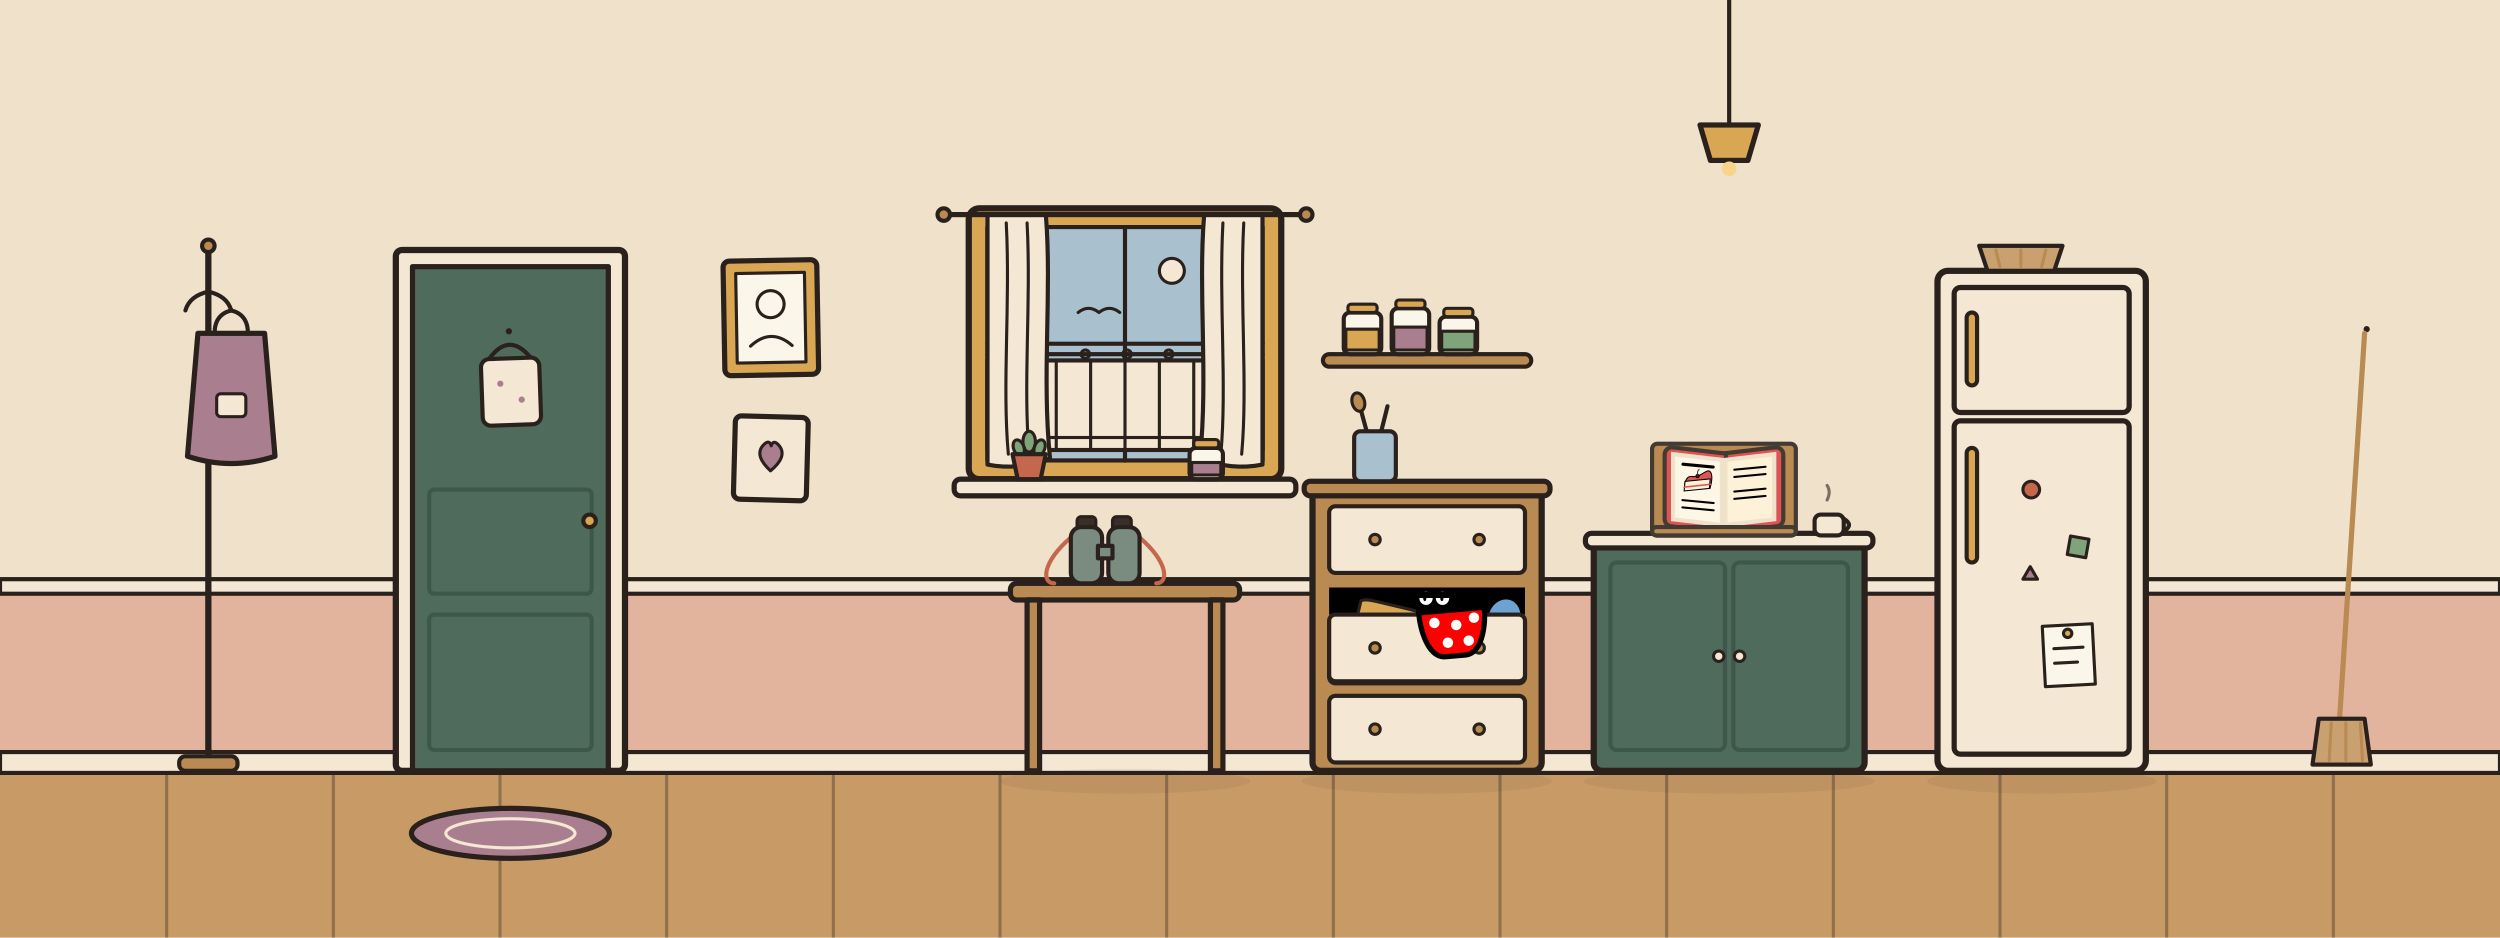
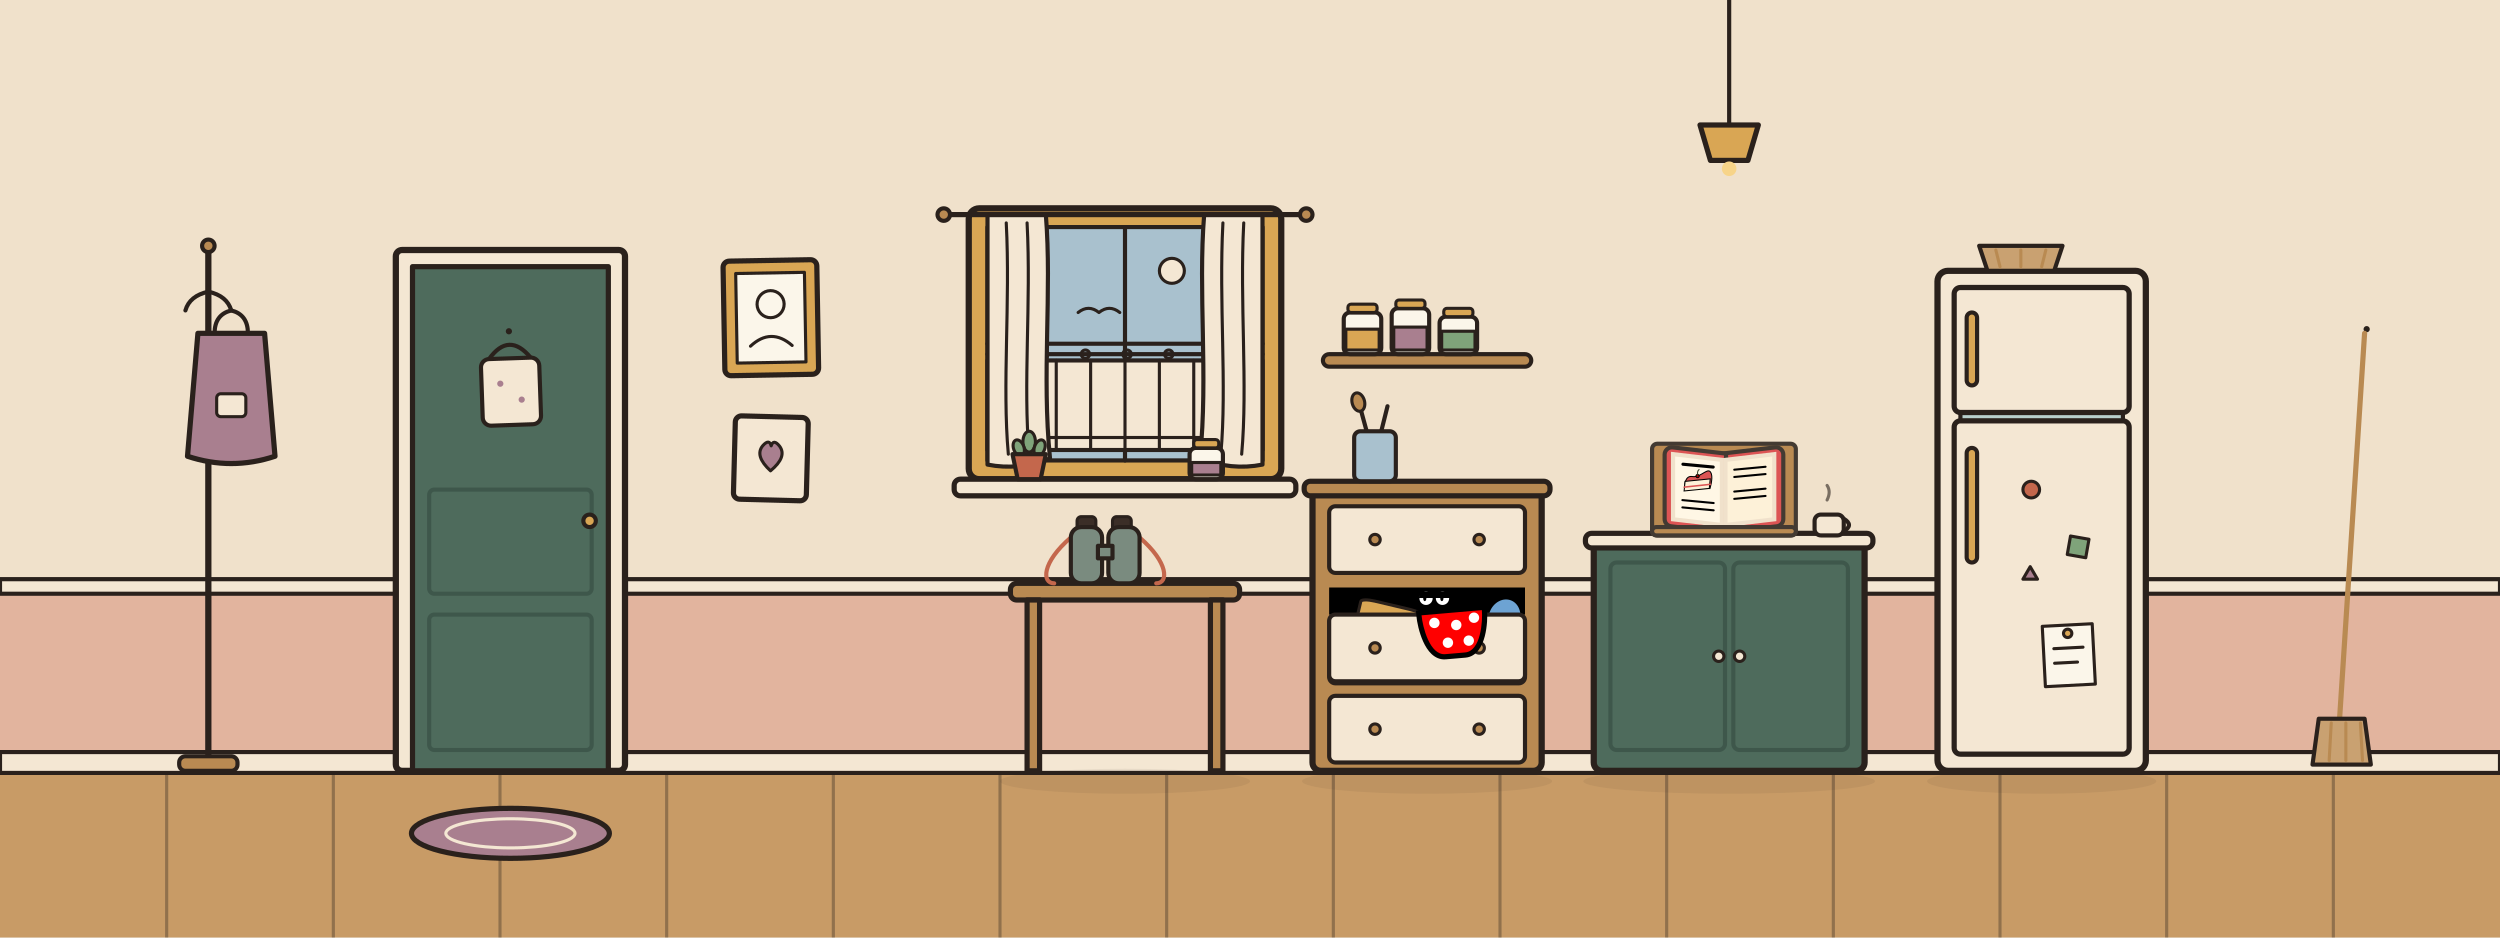
<svg xmlns="http://www.w3.org/2000/svg" width="2400" height="900" viewBox="0 0 2400 900" fill="none">
  <g clip-path="url(#clip0_772_781)">
    <path d="M2400 0H0V740H2400V0Z" fill="#F0E1CB" />
    <path d="M2400 568H0V740H2400V568Z" fill="#E2B49E" />
    <path d="M2400 556H0V570H2400V556Z" fill="#F4E7D3" stroke="#2A211C" stroke-width="4" stroke-linecap="round" stroke-linejoin="round" />
    <path d="M2400 740H0V900H2400V740Z" fill="#C89B66" />
    <path opacity="0.35" d="M160 740V900M320 740V900M480 740V900M640 740V900M800 740V900M960 740V900M1120 740V900M1280 740V900M1440 740V900M1600 740V900M1760 740V900M1920 740V900M2080 740V900M2240 740V900" stroke="#2A211C" stroke-width="3" stroke-linecap="round" stroke-linejoin="round" />
    <path d="M0 740H2400" stroke="#2A211C" stroke-width="5" stroke-linecap="round" stroke-linejoin="round" />
    <path d="M2400 722H0V742H2400V722Z" fill="#F4E7D3" stroke="#2A211C" stroke-width="4" stroke-linecap="round" stroke-linejoin="round" />
    <g opacity="0.07">
      <path d="M1080 762C1146.27 762 1200 756.627 1200 750C1200 743.373 1146.27 738 1080 738C1013.73 738 960 743.373 960 750C960 756.627 1013.73 762 1080 762Z" fill="#2A211C" />
      <path d="M1370 762C1436.27 762 1490 756.627 1490 750C1490 743.373 1436.27 738 1370 738C1303.73 738 1250 743.373 1250 750C1250 756.627 1303.73 762 1370 762Z" fill="#2A211C" />
      <path d="M1660 762C1737.32 762 1800 756.627 1800 750C1800 743.373 1737.32 738 1660 738C1582.68 738 1520 743.373 1520 750C1520 756.627 1582.68 762 1660 762Z" fill="#2A211C" />
      <path d="M1960 762C2020.75 762 2070 756.627 2070 750C2070 743.373 2020.75 738 1960 738C1899.25 738 1850 743.373 1850 750C1850 756.627 1899.25 762 1960 762Z" fill="#2A211C" />
    </g>
    <path d="M490 824C542.467 824 585 813.255 585 800C585 786.745 542.467 776 490 776C437.533 776 395 786.745 395 800C395 813.255 437.533 824 490 824Z" fill="#A97F8F" stroke="#2A211C" stroke-width="5" stroke-linecap="round" stroke-linejoin="round" />
    <path d="M490 814C524.242 814 552 807.732 552 800C552 792.268 524.242 786 490 786C455.758 786 428 792.268 428 800C428 807.732 455.758 814 490 814Z" stroke="#F4E7D3" stroke-width="3" stroke-linecap="round" stroke-linejoin="round" />
    <path id="maria-entry-door" d="M594 240H386C382.686 240 380 242.686 380 246V734C380 737.314 382.686 740 386 740H594C597.314 740 600 737.314 600 734V246C600 242.686 597.314 240 594 240Z" fill="#F4E7D3" stroke="#2A211C" stroke-width="6" stroke-linecap="round" stroke-linejoin="round" />
    <path d="M584 256H396V740H584V256Z" fill="#4E6B5C" stroke="#2A211C" stroke-width="5" stroke-linecap="round" stroke-linejoin="round" />
    <path d="M563 470H417C414.239 470 412 472.239 412 475V565C412 567.761 414.239 570 417 570H563C565.761 570 568 567.761 568 565V475C568 472.239 565.761 470 563 470Z" stroke="#3E574B" stroke-width="4" stroke-linecap="round" stroke-linejoin="round" />
    <path d="M563 590H417C414.239 590 412 592.239 412 595V715C412 717.761 414.239 720 417 720H563C565.761 720 568 717.761 568 715V595C568 592.239 565.761 590 563 590Z" stroke="#3E574B" stroke-width="4" stroke-linecap="round" stroke-linejoin="round" />
    <path d="M488.639 321.024C490.295 320.966 491.591 319.577 491.533 317.921C491.475 316.265 490.086 314.97 488.43 315.028C486.774 315.085 485.479 316.475 485.536 318.13C485.594 319.786 486.983 321.082 488.639 321.024Z" fill="#2A211C" />
    <path d="M469.454 344.708C482.174 326.92 495.499 326.454 509.429 343.312" stroke="#2A211C" stroke-width="4" stroke-linecap="round" stroke-linejoin="round" />
    <path d="M509.43 343.312L469.454 344.708C465.039 344.862 461.584 348.566 461.738 352.982L463.413 400.953C463.568 405.368 467.272 408.823 471.688 408.669L511.663 407.273C516.079 407.119 519.533 403.414 519.379 398.998L517.704 351.028C517.55 346.612 513.845 343.158 509.43 343.312Z" fill="#F4E7D3" stroke="#2A211C" stroke-width="4" stroke-linecap="round" stroke-linejoin="round" />
    <path d="M480.39 371.342C482.046 371.285 483.341 369.895 483.284 368.239C483.226 366.584 481.837 365.288 480.181 365.346C478.525 365.404 477.229 366.793 477.287 368.449C477.345 370.105 478.734 371.4 480.39 371.342Z" fill="#A97F8F" />
    <path d="M500.936 386.635C502.592 386.577 503.887 385.188 503.83 383.532C503.772 381.876 502.383 380.58 500.727 380.638C499.071 380.696 497.775 382.085 497.833 383.741C497.891 385.397 499.28 386.692 500.936 386.635Z" fill="#A97F8F" />
    <path d="M566 506C569.314 506 572 503.314 572 500C572 496.686 569.314 494 566 494C562.686 494 560 496.686 560 500C560 503.314 562.686 506 566 506Z" fill="#D9A654" stroke="#2A211C" stroke-width="4" stroke-linecap="round" stroke-linejoin="round" />
    <path d="M778.034 249.328L700.046 250.689C696.733 250.747 694.094 253.48 694.152 256.793L695.862 354.778C695.92 358.091 698.653 360.73 701.966 360.672L779.954 359.311C783.267 359.253 785.906 356.52 785.848 353.207L784.138 255.222C784.08 251.909 781.347 249.27 778.034 249.328Z" fill="#D9A654" stroke="#2A211C" stroke-width="5" stroke-linecap="round" stroke-linejoin="round" />
    <path d="M772.245 261.431L706.255 262.583L707.756 348.569L773.746 347.418L772.245 261.431Z" fill="#FBF6EA" stroke="#2A211C" stroke-width="3" stroke-linecap="round" stroke-linejoin="round" />
    <path d="M740 305C747.178 304.875 752.896 298.954 752.771 291.775C752.645 284.596 746.724 278.879 739.546 279.004C732.367 279.129 726.649 285.05 726.775 292.229C726.9 299.407 732.821 305.125 740 305Z" stroke="#2A211C" stroke-width="3" stroke-linecap="round" stroke-linejoin="round" />
    <path d="M720.474 332.345C733.596 320.114 746.928 319.881 760.468 331.647" stroke="#2A211C" stroke-width="3" stroke-linecap="round" stroke-linejoin="round" />
    <path d="M770.037 400.773L712.057 399.255C708.744 399.168 705.988 401.783 705.902 405.095L704.121 473.072C704.035 476.385 706.65 479.14 709.962 479.227L767.943 480.745C771.255 480.832 774.011 478.217 774.098 474.905L775.878 406.928C775.964 403.615 773.349 400.86 770.037 400.773Z" fill="#F4E7D3" stroke="#2A211C" stroke-width="5" stroke-linecap="round" stroke-linejoin="round" />
    <path d="M739.685 451.996C729.267 442.387 726.81 434.319 732.316 427.795C736.437 423.234 739.103 423.304 740.314 428.004C741.769 423.374 744.434 423.444 748.311 428.214C753.468 435.018 750.593 442.945 739.685 451.996Z" fill="#A97F8F" stroke="#2A211C" stroke-width="3" stroke-linecap="round" stroke-linejoin="round" />
    <path id="maria-window" d="M1220 200H940C934.477 200 930 204.477 930 210V450C930 455.523 934.477 460 940 460H1220C1225.52 460 1230 455.523 1230 450V210C1230 204.477 1225.52 200 1220 200Z" fill="#D9A654" stroke="#2A211C" stroke-width="6" stroke-linecap="round" stroke-linejoin="round" />
    <path data-time-sky-surface="true" d="M1212 218H948V442H1212V218Z" fill="#A9C1CE" stroke="#2A211C" stroke-width="4" stroke-linecap="round" stroke-linejoin="round" />
    <path d="M1080 218V442M948 330H1212" stroke="#2A211C" stroke-width="4" stroke-linecap="round" stroke-linejoin="round" />
    <path d="M1125 272C1131.63 272 1137 266.627 1137 260C1137 253.373 1131.63 248 1125 248C1118.37 248 1113 253.373 1113 260C1113 266.627 1118.37 272 1125 272Z" fill="#F4E7D3" stroke="#2A211C" stroke-width="3" stroke-linecap="round" stroke-linejoin="round" />
    <path d="M1035 300C1041.67 294.667 1048.33 294.667 1055 300C1061.67 294.667 1068.33 294.667 1075 300" stroke="#2A211C" stroke-width="3" stroke-linecap="round" stroke-linejoin="round" />
    <path d="M948 340H1212" stroke="#2A211C" stroke-width="4" stroke-linecap="round" stroke-linejoin="round" />
    <path d="M962 344C964.209 344 966 342.209 966 340C966 337.791 964.209 336 962 336C959.791 336 958 337.791 958 340C958 342.209 959.791 344 962 344Z" stroke="#2A211C" stroke-width="3" stroke-linecap="round" stroke-linejoin="round" />
    <path d="M1002 344C1004.21 344 1006 342.209 1006 340C1006 337.791 1004.21 336 1002 336C999.791 336 998 337.791 998 340C998 342.209 999.791 344 1002 344Z" stroke="#2A211C" stroke-width="3" stroke-linecap="round" stroke-linejoin="round" />
    <path d="M1042 344C1044.21 344 1046 342.209 1046 340C1046 337.791 1044.21 336 1042 336C1039.79 336 1038 337.791 1038 340C1038 342.209 1039.79 344 1042 344Z" stroke="#2A211C" stroke-width="3" stroke-linecap="round" stroke-linejoin="round" />
    <path d="M1082 344C1084.21 344 1086 342.209 1086 340C1086 337.791 1084.21 336 1082 336C1079.79 336 1078 337.791 1078 340C1078 342.209 1079.79 344 1082 344Z" stroke="#2A211C" stroke-width="3" stroke-linecap="round" stroke-linejoin="round" />
    <path d="M1122 344C1124.21 344 1126 342.209 1126 340C1126 337.791 1124.21 336 1122 336C1119.79 336 1118 337.791 1118 340C1118 342.209 1119.79 344 1122 344Z" stroke="#2A211C" stroke-width="3" stroke-linecap="round" stroke-linejoin="round" />
    <path d="M1162 344C1164.21 344 1166 342.209 1166 340C1166 337.791 1164.21 336 1162 336C1159.79 336 1158 337.791 1158 340C1158 342.209 1159.79 344 1162 344Z" stroke="#2A211C" stroke-width="3" stroke-linecap="round" stroke-linejoin="round" />
    <path d="M1202 344C1204.21 344 1206 342.209 1206 340C1206 337.791 1204.21 336 1202 336C1199.79 336 1198 337.791 1198 340C1198 342.209 1199.79 344 1202 344Z" stroke="#2A211C" stroke-width="3" stroke-linecap="round" stroke-linejoin="round" />
    <path d="M948 346H1212V432H948V346Z" fill="#F4E7D3" stroke="#2A211C" stroke-width="4" stroke-linecap="round" stroke-linejoin="round" />
    <path d="M981 346V432M1014 346V432M1047 346V432M1080 346V432M1113 346V432M1146 346V432M1179 346V432" stroke="#2A211C" stroke-width="3" stroke-linecap="round" stroke-linejoin="round" />
    <path d="M948 420H1212" stroke="#2A211C" stroke-width="3" stroke-linecap="round" stroke-linejoin="round" />
    <path d="M948 206H1004C1010 280 1000 360 1008 440C988 448 968 450 948 446V206Z" fill="#F4E7D3" stroke="#2A211C" stroke-width="4" stroke-linecap="round" stroke-linejoin="round" />
    <path d="M966 214C970 290 962 370 968 436M986 214C990 290 982 370 988 436" stroke="#2A211C" stroke-width="3" stroke-linecap="round" stroke-linejoin="round" />
    <path d="M1212 206H1156C1150 280 1160 360 1152 440C1172 448 1192 450 1212 446V206Z" fill="#F4E7D3" stroke="#2A211C" stroke-width="4" stroke-linecap="round" stroke-linejoin="round" />
    <path d="M1194 214C1190 290 1198 370 1192 436M1174 214C1170 290 1178 370 1172 436" stroke="#2A211C" stroke-width="3" stroke-linecap="round" stroke-linejoin="round" />
    <path d="M912 206H1248" stroke="#2A211C" stroke-width="5" stroke-linecap="round" stroke-linejoin="round" />
    <path d="M906 212C909.314 212 912 209.314 912 206C912 202.686 909.314 200 906 200C902.686 200 900 202.686 900 206C900 209.314 902.686 212 906 212Z" fill="#B98A52" stroke="#2A211C" stroke-width="4" stroke-linecap="round" stroke-linejoin="round" />
    <path d="M1254 212C1257.31 212 1260 209.314 1260 206C1260 202.686 1257.31 200 1254 200C1250.69 200 1248 202.686 1248 206C1248 209.314 1250.69 212 1254 212Z" fill="#B98A52" stroke="#2A211C" stroke-width="4" stroke-linecap="round" stroke-linejoin="round" />
    <path d="M1238 460H922C918.686 460 916 462.686 916 466V470C916 473.314 918.686 476 922 476H1238C1241.31 476 1244 473.314 1244 470V466C1244 462.686 1241.31 460 1238 460Z" fill="#F4E7D3" stroke="#2A211C" stroke-width="5" stroke-linecap="round" stroke-linejoin="round" />
    <path d="M988 434C991.314 434 994 429.523 994 424C994 418.477 991.314 414 988 414C984.686 414 982 418.477 982 424C982 429.523 984.686 434 988 434Z" fill="#7FA37A" stroke="#2A211C" stroke-width="3" stroke-linecap="round" stroke-linejoin="round" />
    <path d="M980.736 437.518C983.331 436.573 984.21 432.442 982.699 428.29C981.187 424.138 977.859 421.538 975.264 422.483C972.669 423.427 971.79 427.558 973.302 431.71C974.813 435.862 978.141 438.462 980.736 437.518Z" fill="#7FA37A" stroke="#2A211C" stroke-width="3" stroke-linecap="round" stroke-linejoin="round" />
    <path d="M995.264 437.518C997.859 438.462 1001.19 435.862 1002.7 431.71C1004.21 427.558 1003.33 423.427 1000.74 422.482C998.142 421.538 994.813 424.138 993.302 428.29C991.791 432.442 992.669 436.573 995.264 437.518Z" fill="#7FA37A" stroke="#2A211C" stroke-width="3" stroke-linecap="round" stroke-linejoin="round" />
    <path d="M972 436H1004L999 460H977L972 436Z" fill="#C4674C" stroke="#2A211C" stroke-width="4" stroke-linecap="round" stroke-linejoin="round" />
    <path d="M1168 430H1148C1144.69 430 1142 432.686 1142 436V454C1142 457.314 1144.69 460 1148 460H1168C1171.31 460 1174 457.314 1174 454V436C1174 432.686 1171.31 430 1168 430Z" fill="#FBF6EA" stroke="#2A211C" stroke-width="4" stroke-linecap="round" stroke-linejoin="round" />
    <path d="M1172 444H1144V456H1172V444Z" fill="#A97F8F" stroke="#2A211C" stroke-width="3" stroke-linecap="round" stroke-linejoin="round" />
    <path d="M1167 422H1149C1147.34 422 1146 423.343 1146 425V427C1146 428.657 1147.34 430 1149 430H1167C1168.66 430 1170 428.657 1170 427V425C1170 423.343 1168.66 422 1167 422Z" fill="#D9A654" stroke="#2A211C" stroke-width="3" stroke-linecap="round" stroke-linejoin="round" />
    <path d="M1184 560H976C972.686 560 970 562.686 970 566V570C970 573.314 972.686 576 976 576H1184C1187.31 576 1190 573.314 1190 570V566C1190 562.686 1187.31 560 1184 560Z" fill="#B98A52" stroke="#2A211C" stroke-width="5" stroke-linecap="round" stroke-linejoin="round" />
    <path d="M998 576H986V740H998V576Z" fill="#B98A52" stroke="#2A211C" stroke-width="5" stroke-linecap="round" stroke-linejoin="round" />
    <path d="M1174 576H1162V740H1174V576Z" fill="#B98A52" stroke="#2A211C" stroke-width="5" stroke-linecap="round" stroke-linejoin="round" />
-     <path d="M1028 516C1000 540 1000 560 1012 560" stroke="#C4674C" stroke-width="4" stroke-linecap="round" stroke-linejoin="round" />
-     <path d="M1094 516C1122 540 1122 560 1110 560" stroke="#C4674C" stroke-width="4" stroke-linecap="round" stroke-linejoin="round" />
-     <path d="M1048 496H1038C1035.79 496 1034 497.791 1034 500V506C1034 508.209 1035.79 510 1038 510H1048C1050.21 510 1052 508.209 1052 506V500C1052 497.791 1050.21 496 1048 496Z" fill="#3B2E27" stroke="#2A211C" stroke-width="3" stroke-linecap="round" stroke-linejoin="round" />
-     <path d="M1082 496H1072C1069.79 496 1068 497.791 1068 500V506C1068 508.209 1069.79 510 1072 510H1082C1084.21 510 1086 508.209 1086 506V500C1086 497.791 1084.21 496 1082 496Z" fill="#3B2E27" stroke="#2A211C" stroke-width="3" stroke-linecap="round" stroke-linejoin="round" />
-     <path d="M1048 506H1038C1032.48 506 1028 510.477 1028 516V550C1028 555.523 1032.48 560 1038 560H1048C1053.52 560 1058 555.523 1058 550V516C1058 510.477 1053.52 506 1048 506Z" fill="#7A8B7F" stroke="#2A211C" stroke-width="4" stroke-linecap="round" stroke-linejoin="round" />
-     <path d="M1084 506H1074C1068.48 506 1064 510.477 1064 516V550C1064 555.523 1068.48 560 1074 560H1084C1089.52 560 1094 555.523 1094 550V516C1094 510.477 1089.52 506 1084 506Z" fill="#7A8B7F" stroke="#2A211C" stroke-width="4" stroke-linecap="round" stroke-linejoin="round" />
-     <path d="M1068 524H1054V536H1068V524Z" fill="#7A8B7F" stroke="#2A211C" stroke-width="4" stroke-linecap="round" stroke-linejoin="round" />
+     <g id="maria-binoculars">
+       <path d="M1028 516C1000 540 1000 560 1012 560" stroke="#C4674C" stroke-width="4" stroke-linecap="round" stroke-linejoin="round" />
+       <path d="M1094 516C1122 540 1122 560 1110 560" stroke="#C4674C" stroke-width="4" stroke-linecap="round" stroke-linejoin="round" />
+       <path d="M1048 496H1038C1035.79 496 1034 497.791 1034 500V506C1034 508.209 1035.79 510 1038 510H1048C1050.21 510 1052 508.209 1052 506V500C1052 497.791 1050.21 496 1048 496Z" fill="#3B2E27" stroke="#2A211C" stroke-width="3" stroke-linecap="round" stroke-linejoin="round" />
+       <path d="M1082 496H1072C1069.79 496 1068 497.791 1068 500V506C1068 508.209 1069.79 510 1072 510H1082C1084.21 510 1086 508.209 1086 506V500C1086 497.791 1084.21 496 1082 496Z" fill="#3B2E27" stroke="#2A211C" stroke-width="3" stroke-linecap="round" stroke-linejoin="round" />
+       <path d="M1048 506H1038C1032.48 506 1028 510.477 1028 516V550C1028 555.523 1032.48 560 1038 560H1048C1053.52 560 1058 555.523 1058 550V516C1058 510.477 1053.52 506 1048 506Z" fill="#7A8B7F" stroke="#2A211C" stroke-width="4" stroke-linecap="round" stroke-linejoin="round" />
+       <path d="M1084 506H1074C1068.48 506 1064 510.477 1064 516V550C1064 555.523 1068.48 560 1074 560H1084C1089.52 560 1094 555.523 1094 550V516C1094 510.477 1089.52 506 1084 506Z" fill="#7A8B7F" stroke="#2A211C" stroke-width="4" stroke-linecap="round" stroke-linejoin="round" />
+       <path d="M1068 524H1054V536H1068V524Z" fill="#7A8B7F" stroke="#2A211C" stroke-width="4" stroke-linecap="round" stroke-linejoin="round" />
+     </g>
    <path d="M1464 340H1276C1272.69 340 1270 342.686 1270 346C1270 349.314 1272.69 352 1276 352H1464C1467.31 352 1470 349.314 1470 346C1470 342.686 1467.31 340 1464 340Z" fill="#B98A52" stroke="#2A211C" stroke-width="4" stroke-linecap="round" stroke-linejoin="round" />
    <path d="M1320 300H1296C1292.69 300 1290 302.686 1290 306V334C1290 337.314 1292.69 340 1296 340H1320C1323.31 340 1326 337.314 1326 334V306C1326 302.686 1323.31 300 1320 300Z" fill="#FBF6EA" stroke="#2A211C" stroke-width="4" stroke-linecap="round" stroke-linejoin="round" />
    <path d="M1324 316H1292V336H1324V316Z" fill="#D9A654" stroke="#2A211C" stroke-width="3" stroke-linecap="round" stroke-linejoin="round" />
    <path d="M1319 292H1297C1295.34 292 1294 293.343 1294 295V297C1294 298.657 1295.34 300 1297 300H1319C1320.66 300 1322 298.657 1322 297V295C1322 293.343 1320.66 292 1319 292Z" fill="#D9A654" stroke="#2A211C" stroke-width="3" stroke-linecap="round" stroke-linejoin="round" />
    <path d="M1366 296H1342C1338.69 296 1336 298.686 1336 302V334C1336 337.314 1338.69 340 1342 340H1366C1369.31 340 1372 337.314 1372 334V302C1372 298.686 1369.31 296 1366 296Z" fill="#FBF6EA" stroke="#2A211C" stroke-width="4" stroke-linecap="round" stroke-linejoin="round" />
    <path d="M1370 314H1338V336H1370V314Z" fill="#A97F8F" stroke="#2A211C" stroke-width="3" stroke-linecap="round" stroke-linejoin="round" />
    <path d="M1365 288H1343C1341.34 288 1340 289.343 1340 291V293C1340 294.657 1341.34 296 1343 296H1365C1366.66 296 1368 294.657 1368 293V291C1368 289.343 1366.66 288 1365 288Z" fill="#D9A654" stroke="#2A211C" stroke-width="3" stroke-linecap="round" stroke-linejoin="round" />
    <path d="M1412 304H1388C1384.69 304 1382 306.686 1382 310V334C1382 337.314 1384.69 340 1388 340H1412C1415.31 340 1418 337.314 1418 334V310C1418 306.686 1415.31 304 1412 304Z" fill="#FBF6EA" stroke="#2A211C" stroke-width="4" stroke-linecap="round" stroke-linejoin="round" />
    <path d="M1416 318H1384V336H1416V318Z" fill="#7FA37A" stroke="#2A211C" stroke-width="3" stroke-linecap="round" stroke-linejoin="round" />
    <path d="M1411 296H1389C1387.34 296 1386 297.343 1386 299V301C1386 302.657 1387.34 304 1389 304H1411C1412.66 304 1414 302.657 1414 301V299C1414 297.343 1412.66 296 1411 296Z" fill="#D9A654" stroke="#2A211C" stroke-width="3" stroke-linecap="round" stroke-linejoin="round" />
    <path d="M1472 470H1268C1263.58 470 1260 473.582 1260 478V732C1260 736.418 1263.58 740 1268 740H1472C1476.42 740 1480 736.418 1480 732V478C1480 473.582 1476.42 470 1472 470Z" fill="#B98A52" stroke="#2A211C" stroke-width="6" stroke-linecap="round" stroke-linejoin="round" />
    <path d="M1482 462H1258C1254.69 462 1252 464.686 1252 468V470C1252 473.314 1254.69 476 1258 476H1482C1485.31 476 1488 473.314 1488 470V468C1488 464.686 1485.31 462 1482 462Z" fill="#B98A52" stroke="#2A211C" stroke-width="5" stroke-linecap="round" stroke-linejoin="round" />
    <path d="M1458 486H1282C1278.69 486 1276 488.686 1276 492V544C1276 547.314 1278.69 550 1282 550H1458C1461.31 550 1464 547.314 1464 544V492C1464 488.686 1461.31 486 1458 486Z" fill="#F4E7D3" stroke="#2A211C" stroke-width="4" stroke-linecap="round" stroke-linejoin="round" />
    <path d="M1320 523C1322.76 523 1325 520.761 1325 518C1325 515.239 1322.76 513 1320 513C1317.24 513 1315 515.239 1315 518C1315 520.761 1317.24 523 1320 523Z" fill="#B98A52" stroke="#2A211C" stroke-width="3" stroke-linecap="round" stroke-linejoin="round" />
    <path d="M1420 523C1422.76 523 1425 520.761 1425 518C1425 515.239 1422.76 513 1420 513C1417.24 513 1415 515.239 1415 518C1415 520.761 1417.24 523 1420 523Z" fill="#B98A52" stroke="#2A211C" stroke-width="3" stroke-linecap="round" stroke-linejoin="round" />
    <path opacity="0.35" d="M1464 566H1276V592H1464V566Z" fill="#3B2E27" />
    <path d="M1316 584C1320.42 584 1324 580.418 1324 576C1324 571.582 1320.42 568 1316 568C1311.58 568 1308 571.582 1308 576C1308 580.418 1311.58 584 1316 584Z" fill="#A97F8F" stroke="#2A211C" stroke-width="3" stroke-linecap="round" stroke-linejoin="round" />
    <path d="M1324 576C1330.67 578.667 1336 582 1340 586" stroke="#2A211C" stroke-width="3" stroke-linecap="round" stroke-linejoin="round" />
    <path d="M1364 580C1366.21 580 1368 578.209 1368 576C1368 573.791 1366.21 572 1364 572C1361.79 572 1360 573.791 1360 576C1360 578.209 1361.79 580 1364 580Z" stroke="#2A211C" stroke-width="3" stroke-linecap="round" stroke-linejoin="round" />
    <path d="M1368 576H1382M1378 576V581M1372 576V580" stroke="#2A211C" stroke-width="3" stroke-linecap="round" stroke-linejoin="round" />
    <path d="M1405 566H1397C1395.34 566 1394 567.343 1394 569V579C1394 580.657 1395.34 582 1397 582H1405C1406.66 582 1408 580.657 1408 579V569C1408 567.343 1406.66 566 1405 566Z" fill="#D9A654" stroke="#2A211C" stroke-width="3" stroke-linecap="round" stroke-linejoin="round" />
    <path d="M1458 592H1282C1278.69 592 1276 594.686 1276 598V650C1276 653.314 1278.69 656 1282 656H1458C1461.31 656 1464 653.314 1464 650V598C1464 594.686 1461.31 592 1458 592Z" fill="#F4E7D3" stroke="#2A211C" stroke-width="4" stroke-linecap="round" stroke-linejoin="round" />
    <path d="M1320 629C1322.76 629 1325 626.761 1325 624C1325 621.239 1322.76 619 1320 619C1317.24 619 1315 621.239 1315 624C1315 626.761 1317.24 629 1320 629Z" fill="#B98A52" stroke="#2A211C" stroke-width="3" stroke-linecap="round" stroke-linejoin="round" />
    <path d="M1420 629C1422.76 629 1425 626.761 1425 624C1425 621.239 1422.76 619 1420 619C1417.24 619 1415 621.239 1415 624C1415 626.761 1417.24 629 1420 629Z" fill="#B98A52" stroke="#2A211C" stroke-width="3" stroke-linecap="round" stroke-linejoin="round" />
    <path d="M1458 668H1282C1278.69 668 1276 670.686 1276 674V726C1276 729.314 1278.69 732 1282 732H1458C1461.31 732 1464 729.314 1464 726V674C1464 670.686 1461.31 668 1458 668Z" fill="#F4E7D3" stroke="#2A211C" stroke-width="4" stroke-linecap="round" stroke-linejoin="round" />
    <path d="M1320 705C1322.76 705 1325 702.761 1325 700C1325 697.239 1322.76 695 1320 695C1317.24 695 1315 697.239 1315 700C1315 702.761 1317.24 705 1320 705Z" fill="#B98A52" stroke="#2A211C" stroke-width="3" stroke-linecap="round" stroke-linejoin="round" />
    <path d="M1420 705C1422.76 705 1425 702.761 1425 700C1425 697.239 1422.76 695 1420 695C1417.24 695 1415 697.239 1415 700C1415 702.761 1417.24 705 1420 705Z" fill="#B98A52" stroke="#2A211C" stroke-width="3" stroke-linecap="round" stroke-linejoin="round" />
    <path d="M1312 414L1306 392" stroke="#2A211C" stroke-width="4" stroke-linecap="round" stroke-linejoin="round" />
    <path d="M1306.33 394.693C1309.53 393.836 1311.08 389.248 1309.8 384.447C1308.51 379.646 1304.87 376.449 1301.67 377.307C1298.47 378.164 1296.92 382.752 1298.2 387.553C1299.49 392.354 1303.13 395.551 1306.33 394.693Z" fill="#B98A52" stroke="#2A211C" stroke-width="3" stroke-linecap="round" stroke-linejoin="round" />
    <path d="M1326 414L1332 390" stroke="#2A211C" stroke-width="4" stroke-linecap="round" stroke-linejoin="round" />
    <path d="M1334 414H1306C1302.69 414 1300 416.686 1300 420V456C1300 459.314 1302.69 462 1306 462H1334C1337.31 462 1340 459.314 1340 456V420C1340 416.686 1337.31 414 1334 414Z" fill="#A9C1CE" stroke="#2A211C" stroke-width="4" stroke-linecap="round" stroke-linejoin="round" />
    <path d="M1660 0V120" stroke="#2A211C" stroke-width="4" stroke-linecap="round" stroke-linejoin="round" />
    <path d="M1632 120H1688L1678 154H1642L1632 120Z" fill="#D9A654" stroke="#2A211C" stroke-width="5" stroke-linecap="round" stroke-linejoin="round" />
    <path d="M1660 169C1663.87 169 1667 165.866 1667 162C1667 158.134 1663.87 155 1660 155C1656.13 155 1653 158.134 1653 162C1653 165.866 1656.13 169 1660 169Z" fill="#F7D489" />
    <path d="M1782 520H1538C1533.58 520 1530 523.582 1530 528V732C1530 736.418 1533.58 740 1538 740H1782C1786.42 740 1790 736.418 1790 732V528C1790 523.582 1786.42 520 1782 520Z" fill="#4E6B5C" stroke="#2A211C" stroke-width="6" stroke-linecap="round" stroke-linejoin="round" />
    <path d="M1792 512H1528C1524.69 512 1522 514.686 1522 518V520C1522 523.314 1524.69 526 1528 526H1792C1795.31 526 1798 523.314 1798 520V518C1798 514.686 1795.31 512 1792 512Z" fill="#F4E7D3" stroke="#2A211C" stroke-width="5" stroke-linecap="round" stroke-linejoin="round" />
    <path d="M1650 540H1552C1548.69 540 1546 542.686 1546 546V714C1546 717.314 1548.69 720 1552 720H1650C1653.31 720 1656 717.314 1656 714V546C1656 542.686 1653.31 540 1650 540Z" stroke="#3E574B" stroke-width="4" stroke-linecap="round" stroke-linejoin="round" />
    <path d="M1768 540H1670C1666.69 540 1664 542.686 1664 546V714C1664 717.314 1666.69 720 1670 720H1768C1771.31 720 1774 717.314 1774 714V546C1774 542.686 1771.31 540 1768 540Z" stroke="#3E574B" stroke-width="4" stroke-linecap="round" stroke-linejoin="round" />
    <path d="M1650 635C1652.76 635 1655 632.761 1655 630C1655 627.239 1652.76 625 1650 625C1647.24 625 1645 627.239 1645 630C1645 632.761 1647.24 635 1650 635Z" fill="#F4E7D3" stroke="#2A211C" stroke-width="3" stroke-linecap="round" stroke-linejoin="round" />
    <path d="M1670 635C1672.76 635 1675 632.761 1675 630C1675 627.239 1672.76 625 1670 625C1667.24 625 1665 627.239 1665 630C1665 632.761 1667.24 635 1670 635Z" fill="#F4E7D3" stroke="#2A211C" stroke-width="3" stroke-linecap="round" stroke-linejoin="round" />
    <path opacity="0.6" d="M1754 480C1756.67 474.667 1756.67 470 1754 466" stroke="#2A211C" stroke-width="3" stroke-linecap="round" stroke-linejoin="round" />
    <path d="M1764 494H1748C1744.69 494 1742 496.686 1742 500V508C1742 511.314 1744.69 514 1748 514H1764C1767.31 514 1770 511.314 1770 508V500C1770 496.686 1767.31 494 1764 494Z" fill="#F4E7D3" stroke="#2A211C" stroke-width="4" stroke-linecap="round" stroke-linejoin="round" />
    <path d="M1770 498C1776.67 502 1776.67 506 1770 510" stroke="#2A211C" stroke-width="4" stroke-linecap="round" stroke-linejoin="round" />
-     <path d="M2050 260H1870C1864.48 260 1860 264.477 1860 270V730C1860 735.523 1864.48 740 1870 740H2050C2055.52 740 2060 735.523 2060 730V270C2060 264.477 2055.52 260 2050 260Z" fill="#F4E7D3" stroke="#2A211C" stroke-width="6" stroke-linecap="round" stroke-linejoin="round" />
-     <path d="M2038 276H1882C1878.69 276 1876 278.686 1876 282V390C1876 393.314 1878.69 396 1882 396H2038C2041.31 396 2044 393.314 2044 390V282C2044 278.686 2041.31 276 2038 276Z" fill="#F4E7D3" stroke="#2A211C" stroke-width="5" stroke-linecap="round" stroke-linejoin="round" />
-     <path d="M1898 305C1898 302.239 1895.76 300 1893 300C1890.24 300 1888 302.239 1888 305V365C1888 367.761 1890.24 370 1893 370C1895.76 370 1898 367.761 1898 365V305Z" fill="#D9A654" stroke="#2A211C" stroke-width="4" stroke-linecap="round" stroke-linejoin="round" />
-     <path d="M2038 404H1882C1878.69 404 1876 406.686 1876 410V718C1876 721.314 1878.69 724 1882 724H2038C2041.31 724 2044 721.314 2044 718V410C2044 406.686 2041.31 404 2038 404Z" fill="#F4E7D3" stroke="#2A211C" stroke-width="5" stroke-linecap="round" stroke-linejoin="round" />
-     <path d="M1898 435C1898 432.239 1895.76 430 1893 430C1890.24 430 1888 432.239 1888 435V535C1888 537.761 1890.24 540 1893 540C1895.76 540 1898 537.761 1898 535V435Z" fill="#D9A654" stroke="#2A211C" stroke-width="4" stroke-linecap="round" stroke-linejoin="round" />
-     <path d="M1950 478C1954.42 478 1958 474.418 1958 470C1958 465.582 1954.42 462 1950 462C1945.58 462 1942 465.582 1942 470C1942 474.418 1945.58 478 1950 478Z" fill="#C4674C" stroke="#2A211C" stroke-width="3" stroke-linecap="round" stroke-linejoin="round" />
-     <path d="M2005.43 517.7L1987.7 514.574L1984.57 532.301L2002.3 535.426L2005.43 517.7Z" fill="#7FA37A" stroke="#2A211C" stroke-width="3" stroke-linecap="round" stroke-linejoin="round" />
-     <path d="M1942 556H1956L1949 544L1942 556Z" fill="#A97F8F" stroke="#2A211C" stroke-width="3" stroke-linecap="round" stroke-linejoin="round" />
-     <path d="M2008.5 598.782L1960.57 601.294L1963.6 659.215L2011.54 656.703L2008.5 598.782Z" fill="#FBF6EA" stroke="#2A211C" stroke-width="3" stroke-linecap="round" stroke-linejoin="round" />
-     <path d="M1971.71 622.741L1999.67 621.276M1972.44 636.722L1994.41 635.57" stroke="#2A211C" stroke-width="3" stroke-linecap="round" stroke-linejoin="round" />
-     <path d="M1985.16 612.022C1987.37 611.906 1989.06 610.024 1988.95 607.818C1988.83 605.612 1986.95 603.917 1984.74 604.033C1982.54 604.148 1980.84 606.031 1980.96 608.237C1981.07 610.443 1982.96 612.137 1985.16 612.022Z" fill="#D9A654" stroke="#2A211C" stroke-width="3" stroke-linecap="round" stroke-linejoin="round" />
-     <path d="M1900 236H1980L1972 260H1908L1900 236Z" fill="#C9A171" stroke="#2A211C" stroke-width="4" stroke-linecap="round" stroke-linejoin="round" />
-     <path d="M1916 240L1920 256M1940 240V256M1964 240L1960 256" stroke="#B98A52" stroke-width="3" stroke-linecap="round" stroke-linejoin="round" />
+     <g id="maria-fridge">
+       <path d="M2050 260H1870C1864.48 260 1860 264.477 1860 270V730C1860 735.523 1864.48 740 1870 740H2050C2055.52 740 2060 735.523 2060 730V270C2060 264.477 2055.52 260 2050 260Z" fill="#F4E7D3" stroke="#2A211C" stroke-width="6" stroke-linecap="round" stroke-linejoin="round" />
+       <g id="fridge-interior">
+         <path d="M2038 278H1882V716H2038V278Z" fill="#B7CFCC" stroke="#2A211C" stroke-width="4" />
+         <path d="M1884 390H2036M1884 515H2036M1884 630H2036" stroke="#F4E7D3" stroke-width="7" />
+       </g>
+       <g id="fridge-upper-door">
+         <path d="M2038 276H1882C1878.69 276 1876 278.686 1876 282V390C1876 393.314 1878.69 396 1882 396H2038C2041.31 396 2044 393.314 2044 390V282C2044 278.686 2041.31 276 2038 276Z" fill="#F4E7D3" stroke="#2A211C" stroke-width="5" stroke-linecap="round" stroke-linejoin="round" />
+         <path d="M1898 305C1898 302.239 1895.76 300 1893 300C1890.24 300 1888 302.239 1888 305V365C1888 367.761 1890.24 370 1893 370C1895.76 370 1898 367.761 1898 365V305Z" fill="#D9A654" stroke="#2A211C" stroke-width="4" stroke-linecap="round" stroke-linejoin="round" />
+       </g>
+       <g id="fridge-lower-door">
+         <path d="M2038 404H1882C1878.69 404 1876 406.686 1876 410V718C1876 721.314 1878.69 724 1882 724H2038C2041.31 724 2044 721.314 2044 718V410C2044 406.686 2041.31 404 2038 404Z" fill="#F4E7D3" stroke="#2A211C" stroke-width="5" stroke-linecap="round" stroke-linejoin="round" />
+         <path d="M1898 435C1898 432.239 1895.76 430 1893 430C1890.24 430 1888 432.239 1888 435V535C1888 537.761 1890.24 540 1893 540C1895.76 540 1898 537.761 1898 535V435Z" fill="#D9A654" stroke="#2A211C" stroke-width="4" stroke-linecap="round" stroke-linejoin="round" />
+         <path d="M1950 478C1954.42 478 1958 474.418 1958 470C1958 465.582 1954.42 462 1950 462C1945.58 462 1942 465.582 1942 470C1942 474.418 1945.58 478 1950 478Z" fill="#C4674C" stroke="#2A211C" stroke-width="3" stroke-linecap="round" stroke-linejoin="round" />
+         <path d="M2005.43 517.7L1987.7 514.574L1984.57 532.301L2002.3 535.426L2005.43 517.7Z" fill="#7FA37A" stroke="#2A211C" stroke-width="3" stroke-linecap="round" stroke-linejoin="round" />
+         <path d="M1942 556H1956L1949 544L1942 556Z" fill="#A97F8F" stroke="#2A211C" stroke-width="3" stroke-linecap="round" stroke-linejoin="round" />
+         <path d="M2008.5 598.782L1960.57 601.294L1963.6 659.215L2011.54 656.703L2008.5 598.782Z" fill="#FBF6EA" stroke="#2A211C" stroke-width="3" stroke-linecap="round" stroke-linejoin="round" />
+         <path d="M1971.71 622.741L1999.67 621.276M1972.44 636.722L1994.41 635.57" stroke="#2A211C" stroke-width="3" stroke-linecap="round" stroke-linejoin="round" />
+         <path d="M1985.16 612.022C1987.37 611.906 1989.06 610.024 1988.95 607.818C1988.83 605.612 1986.95 603.917 1984.74 604.033C1982.54 604.148 1980.84 606.031 1980.96 608.237C1981.07 610.443 1982.96 612.137 1985.16 612.022Z" fill="#D9A654" stroke="#2A211C" stroke-width="3" stroke-linecap="round" stroke-linejoin="round" />
+       </g>
+       <path d="M1900 236H1980L1972 260H1908L1900 236Z" fill="#C9A171" stroke="#2A211C" stroke-width="4" stroke-linecap="round" stroke-linejoin="round" />
+       <path d="M1916 240L1920 256M1940 240V256M1964 240L1960 256" stroke="#B98A52" stroke-width="3" stroke-linecap="round" stroke-linejoin="round" />
+     </g>
    <path d="M200 240V726" stroke="#2A211C" stroke-width="6" stroke-linecap="round" stroke-linejoin="round" />
    <path d="M200 242C203.314 242 206 239.314 206 236C206 232.686 203.314 230 200 230C196.686 230 194 232.686 194 236C194 239.314 196.686 242 200 242Z" fill="#B98A52" stroke="#2A211C" stroke-width="4" stroke-linecap="round" stroke-linejoin="round" />
    <path d="M178 298C180.667 288.667 188 282.667 200 280C212 282.667 219.333 288.667 222 298" stroke="#2A211C" stroke-width="4" stroke-linecap="round" stroke-linejoin="round" />
    <path d="M222 726H178C174.686 726 172 728.686 172 732V734C172 737.314 174.686 740 178 740H222C225.314 740 228 737.314 228 734V732C228 728.686 225.314 726 222 726Z" fill="#B98A52" stroke="#2A211C" stroke-width="4" stroke-linecap="round" stroke-linejoin="round" />
    <path d="M206 320C206 308 211.333 300.667 222 298C232.667 300.667 238 308 238 320" stroke="#2A211C" stroke-width="4" stroke-linecap="round" stroke-linejoin="round" />
    <path d="M190 320H254L264 438C236 447.333 208 447.333 180 438L190 320Z" fill="#A97F8F" stroke="#2A211C" stroke-width="5" stroke-linecap="round" stroke-linejoin="round" />
    <path d="M232 378H212C209.791 378 208 379.791 208 382V396C208 398.209 209.791 400 212 400H232C234.209 400 236 398.209 236 396V382C236 379.791 234.209 378 232 378Z" fill="#F4E7D3" stroke="#2A211C" stroke-width="3" stroke-linecap="round" stroke-linejoin="round" />
    <path d="M2272 319C2273.66 319 2275 317.657 2275 316C2275 314.343 2273.66 313 2272 313C2270.34 313 2269 314.343 2269 316C2269 317.657 2270.34 319 2272 319Z" fill="#2A211C" />
    <path d="M2270 320L2246 690" stroke="#B98A52" stroke-width="5" stroke-linecap="round" stroke-linejoin="round" />
    <path d="M2226 690H2270L2276 734H2220L2226 690Z" fill="#C9A171" stroke="#2A211C" stroke-width="4" stroke-linecap="round" stroke-linejoin="round" />
    <path d="M2238 694L2236 730M2252 694V730M2266 694L2268 730" stroke="#B98A52" stroke-width="3" stroke-linecap="round" stroke-linejoin="round" />
    <g id="junk-drawer">
      <path d="M1464 564H1276V590H1464V564Z" fill="black" />
      <path d="M1353.39 585.016L1319.75 577.057C1312.79 575.409 1306.79 575.542 1306.36 577.354L1303.78 588.289C1303.35 590.101 1308.65 592.906 1315.61 594.554L1349.25 602.513C1356.21 604.161 1362.21 604.028 1362.64 602.216L1365.22 591.281C1365.65 589.469 1360.35 586.664 1353.39 585.016Z" fill="#D9A654" stroke="#2A211C" stroke-width="3" stroke-linecap="round" stroke-linejoin="round" />
      <ellipse cx="1444.23" cy="592.684" rx="15" ry="17.5" transform="rotate(20.7838 1444.23 592.684)" fill="#6DA3D3" />
      <circle cx="6.382" cy="6.382" r="6.382" transform="matrix(-1 0 0 1 1391.18 568)" fill="white" />
      <circle cx="6.382" cy="6.382" r="6.382" transform="matrix(-1 0 0 1 1375.37 568)" fill="white" />
      <ellipse cx="1.52" cy="2.735" rx="1.52" ry="2.735" transform="matrix(-1 0 0 1 1385.71 571.647)" fill="black" />
      <ellipse cx="1.52" cy="2.735" rx="1.52" ry="2.735" transform="matrix(-1 0 0 1 1369.29 571.647)" fill="black" />
      <path d="M1393 568H1363.52L1362 574.078H1393V568Z" fill="black" />
      <path d="M1458 590H1282C1278.69 590 1276 592.686 1276 596V648C1276 651.314 1278.69 654 1282 654H1458C1461.31 654 1464 651.314 1464 648V596C1464 592.686 1461.31 590 1458 590Z" fill="#F4E7D3" stroke="#2A211C" stroke-width="4" stroke-linecap="round" stroke-linejoin="round" />
      <path d="M1320 627C1322.76 627 1325 624.761 1325 622C1325 619.239 1322.76 617 1320 617C1317.24 617 1315 619.239 1315 622C1315 624.761 1317.24 627 1320 627Z" fill="#B98A52" stroke="#2A211C" stroke-width="3" stroke-linecap="round" stroke-linejoin="round" />
      <path d="M1420 627C1422.76 627 1425 624.761 1425 622C1425 619.239 1422.76 617 1420 617C1417.24 617 1415 619.239 1415 622C1415 624.761 1417.24 627 1420 627Z" fill="#B98A52" stroke="#2A211C" stroke-width="3" stroke-linecap="round" stroke-linejoin="round" />
      <path d="M1387.73 630.484C1383.09 630.884 1379.17 629.001 1376.03 626.058C1372.92 623.155 1370.46 619.139 1368.54 614.919C1364.7 606.476 1362.7 596.539 1362.21 590.909L1362 588.418L1424.87 583L1425.08 585.491C1425.57 591.121 1425.3 601.253 1422.96 610.229C1421.79 614.716 1420.05 619.093 1417.49 622.484C1414.89 625.923 1411.36 628.448 1406.72 628.848L1387.73 630.484Z" fill="#FF0000" />
      <path d="M1387.73 630.484L1387.94 632.975V632.975L1387.73 630.484ZM1376.03 626.058L1374.32 627.884L1374.32 627.884L1376.03 626.058ZM1368.54 614.919L1366.27 615.955L1366.27 615.955L1368.54 614.919ZM1362.21 590.909L1364.7 590.694L1362.21 590.909ZM1362 588.418L1361.78 585.927L1359.29 586.142L1359.51 588.633L1362 588.418ZM1424.87 583L1427.36 582.785L1427.14 580.294L1424.65 580.509L1424.87 583ZM1422.96 610.229L1425.38 610.861L1425.38 610.861L1422.96 610.229ZM1417.49 622.484L1419.48 623.991L1419.48 623.991L1417.49 622.484ZM1406.72 628.848L1406.93 631.339L1406.93 631.339L1406.72 628.848ZM1387.73 630.484L1387.51 627.994C1383.75 628.318 1380.51 626.825 1377.73 624.232L1376.03 626.058L1374.32 627.884C1377.84 631.177 1382.42 633.451 1387.94 632.975L1387.73 630.484ZM1376.03 626.058L1377.73 624.232C1374.96 621.64 1372.67 617.951 1370.82 613.883L1368.54 614.919L1366.27 615.955C1368.26 620.328 1370.88 624.669 1374.32 627.884L1376.03 626.058ZM1368.54 614.919L1370.82 613.883C1367.11 605.747 1365.17 596.097 1364.7 590.694L1362.21 590.909L1359.72 591.124C1360.23 596.981 1362.28 607.205 1366.27 615.955L1368.54 614.919ZM1362.21 590.909L1364.7 590.694L1364.49 588.204L1362 588.418L1359.51 588.633L1359.72 591.124L1362.21 590.909ZM1362 588.418L1362.21 590.909L1425.08 585.491L1424.87 583L1424.65 580.509L1361.78 585.927L1362 588.418ZM1424.87 583L1422.38 583.215L1422.59 585.705L1425.08 585.491L1427.57 585.276L1427.36 582.785L1424.87 583ZM1425.08 585.491L1422.59 585.705C1423.06 591.108 1422.8 600.948 1420.54 609.598L1422.96 610.229L1425.38 610.861C1427.8 601.558 1428.08 591.133 1427.57 585.276L1425.08 585.491ZM1422.96 610.229L1420.54 609.598C1419.41 613.922 1417.78 617.95 1415.49 620.978L1417.49 622.484L1419.48 623.991C1422.32 620.236 1424.16 615.51 1425.38 610.861L1422.96 610.229ZM1417.49 622.484L1415.49 620.978C1413.21 624.007 1410.26 626.033 1406.5 626.357L1406.72 628.848L1406.93 631.339C1412.45 630.863 1416.58 627.838 1419.48 623.991L1417.49 622.484ZM1406.72 628.848L1406.5 626.357L1387.51 627.994L1387.73 630.484L1387.94 632.975L1406.93 631.339L1406.72 628.848Z" fill="black" />
      <path d="M1390 622C1392.76 622 1395 619.761 1395 617C1395 614.239 1392.76 612 1390 612C1387.24 612 1385 614.239 1385 617C1385 619.761 1387.24 622 1390 622Z" fill="white" />
      <path d="M1410 620C1412.76 620 1415 617.761 1415 615C1415 612.239 1412.76 610 1410 610C1407.24 610 1405 612.239 1405 615C1405 617.761 1407.24 620 1410 620Z" fill="white" />
      <path d="M1377 603C1379.76 603 1382 600.761 1382 598C1382 595.239 1379.76 593 1377 593C1374.24 593 1372 595.239 1372 598C1372 600.761 1374.24 603 1377 603Z" fill="white" />
      <path d="M1398 605C1400.76 605 1403 602.761 1403 600C1403 597.239 1400.76 595 1398 595C1395.24 595 1393 597.239 1393 600C1393 602.761 1395.24 605 1398 605Z" fill="white" />
      <path d="M1415 598C1417.76 598 1420 595.761 1420 593C1420 590.239 1417.76 588 1415 588C1412.24 588 1410 590.239 1410 593C1410 595.761 1412.24 598 1415 598Z" fill="white" />
    </g>
    <g id="recipe-book">
      <rect x="1586" y="426" width="138" height="88" rx="5" fill="#B98A52" stroke="#433A32" stroke-width="4" />
      <path d="M1704.15 429.489C1708.31 429.002 1711.97 432.253 1711.97 436.441V498.297C1711.97 501.848 1709.31 504.837 1705.78 505.25L1655.23 511.165L1653 511.426V435.475L1654.77 435.268L1704.15 429.489Z" fill="#DC5454" stroke="#433A32" stroke-width="4" />
      <path d="M1605.85 429.489C1601.69 429.002 1598.04 432.253 1598.04 436.441V498.297C1598.04 501.848 1600.69 504.837 1604.22 505.25L1654.77 511.165L1657 511.426V435.475L1655.23 435.268L1605.85 429.489Z" fill="#DC5454" stroke="#433A32" stroke-width="4" />
      <path d="M1703.29 498.522L1656.42 504.007V441.477L1703.29 435.993V498.522Z" fill="#FDF1D8" stroke="#F0E1CB" stroke-width="4" />
      <path d="M1606.13 498.522L1653 504.007V441.477L1606.13 435.993V498.522Z" fill="#FFF7E5" stroke="#F0E1CB" stroke-width="4" />
      <rect x="1586" y="506" width="138" height="8" rx="4" fill="#B98A52" stroke="#433A32" stroke-width="4" />
      <path d="M1640.3 452.05C1640.79 452.083 1641.25 452.269 1641.66 452.684C1642.09 453.112 1642.5 453.8 1642.87 454.858C1643.28 456.058 1643.41 457.561 1643.36 459.168C1643.3 460.77 1643.07 462.443 1642.78 463.967C1642.49 465.491 1642.15 466.857 1641.88 467.843C1641.75 468.335 1641.63 468.732 1641.55 469.005C1641.54 469.018 1641.54 469.031 1641.53 469.043L1617.23 466.672C1617.23 466.666 1617.23 466.66 1617.23 466.654C1617.24 466.35 1617.27 465.916 1617.33 465.399C1617.45 464.361 1617.69 463.006 1618.18 461.703C1618.66 460.396 1619.38 459.182 1620.42 458.381C1621.45 457.593 1622.83 457.166 1624.75 457.504C1626.94 457.888 1629.04 457.334 1630.96 456.478C1632.88 455.627 1634.7 454.44 1636.28 453.53C1637.08 453.069 1637.82 452.677 1638.5 452.41C1639.19 452.143 1639.78 452.015 1640.3 452.05Z" fill="#DC5454" stroke="black" />
      <path d="M1640.91 468.9L1616.75 471.328L1617.65 462.126L1641.81 459.698L1640.91 468.9Z" fill="#FDF1D8" stroke="black" />
      <path d="M1616.78 467.646L1641.97 464.946" stroke="#DC5454" stroke-width="1.494" stroke-linecap="round" />
      <circle cx="1629.68" cy="457.043" r="1.553" transform="rotate(5.57122 1629.68 457.043)" fill="#AD0000" stroke="black" />
      <path d="M1629.81 455.68C1629.15 452.59 1630.42 451.156 1631.14 450.825" stroke="#3A442C" stroke-linecap="round" />
      <line x1="1615.63" y1="445.647" x2="1644.65" y2="448.367" stroke="black" stroke-width="3" stroke-linecap="round" />
      <line x1="1615.09" y1="480.098" x2="1645.1" y2="482.911" stroke="black" stroke-width="2" stroke-linecap="round" />
      <line x1="1" y1="-1" x2="31.14" y2="-1" transform="matrix(-0.995634 0.0933407 0.0933407 0.995634 1696 449)" stroke="black" stroke-width="2" stroke-linecap="round" />
      <line x1="1" y1="-1" x2="31.14" y2="-1" transform="matrix(-0.995634 0.0933407 0.0933407 0.995634 1696 470)" stroke="black" stroke-width="2" stroke-linecap="round" />
      <line x1="1" y1="-1" x2="31.14" y2="-1" transform="matrix(-0.995634 0.0933407 0.0933407 0.995634 1696 456)" stroke="black" stroke-width="2" stroke-linecap="round" />
      <line x1="1615.09" y1="487.098" x2="1645.1" y2="489.911" stroke="black" stroke-width="2" stroke-linecap="round" />
      <line x1="1" y1="-1" x2="31.14" y2="-1" transform="matrix(-0.995634 0.0933407 0.0933407 0.995634 1696 477)" stroke="black" stroke-width="2" stroke-linecap="round" />
    </g>
  </g>
  <defs>
    <clipPath id="clip0_772_781">
      <rect width="2400" height="900" fill="white" />
    </clipPath>
  </defs>
</svg>
